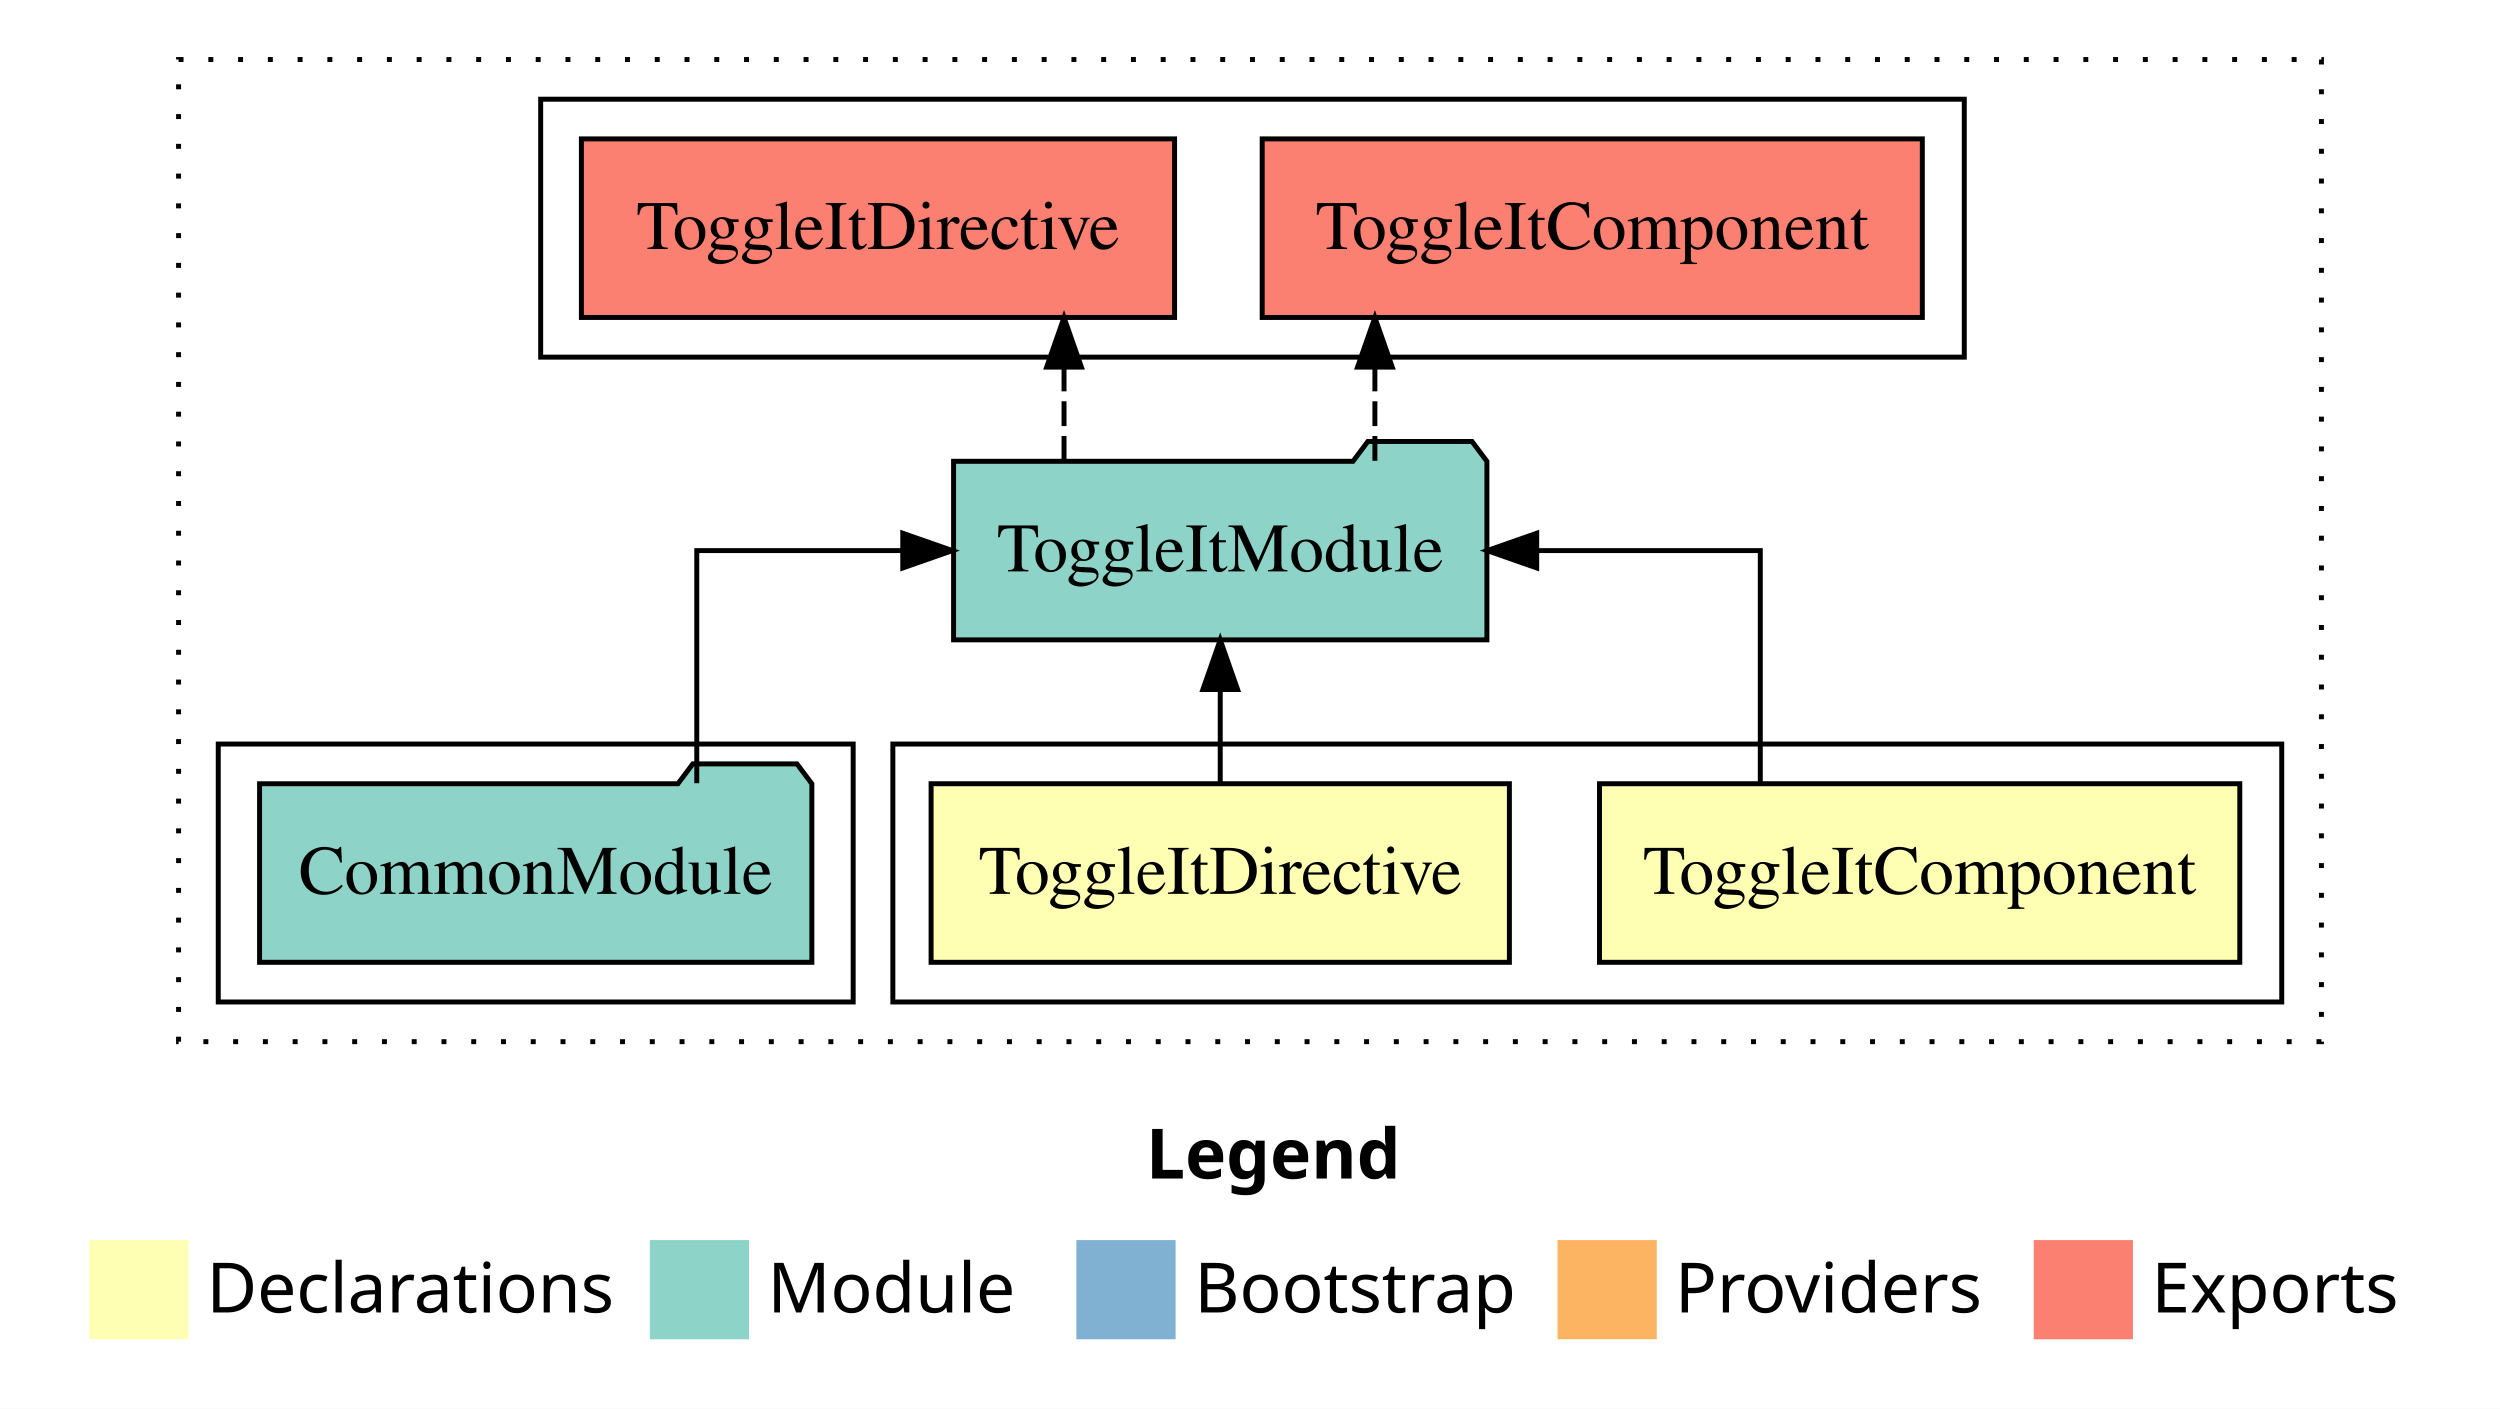
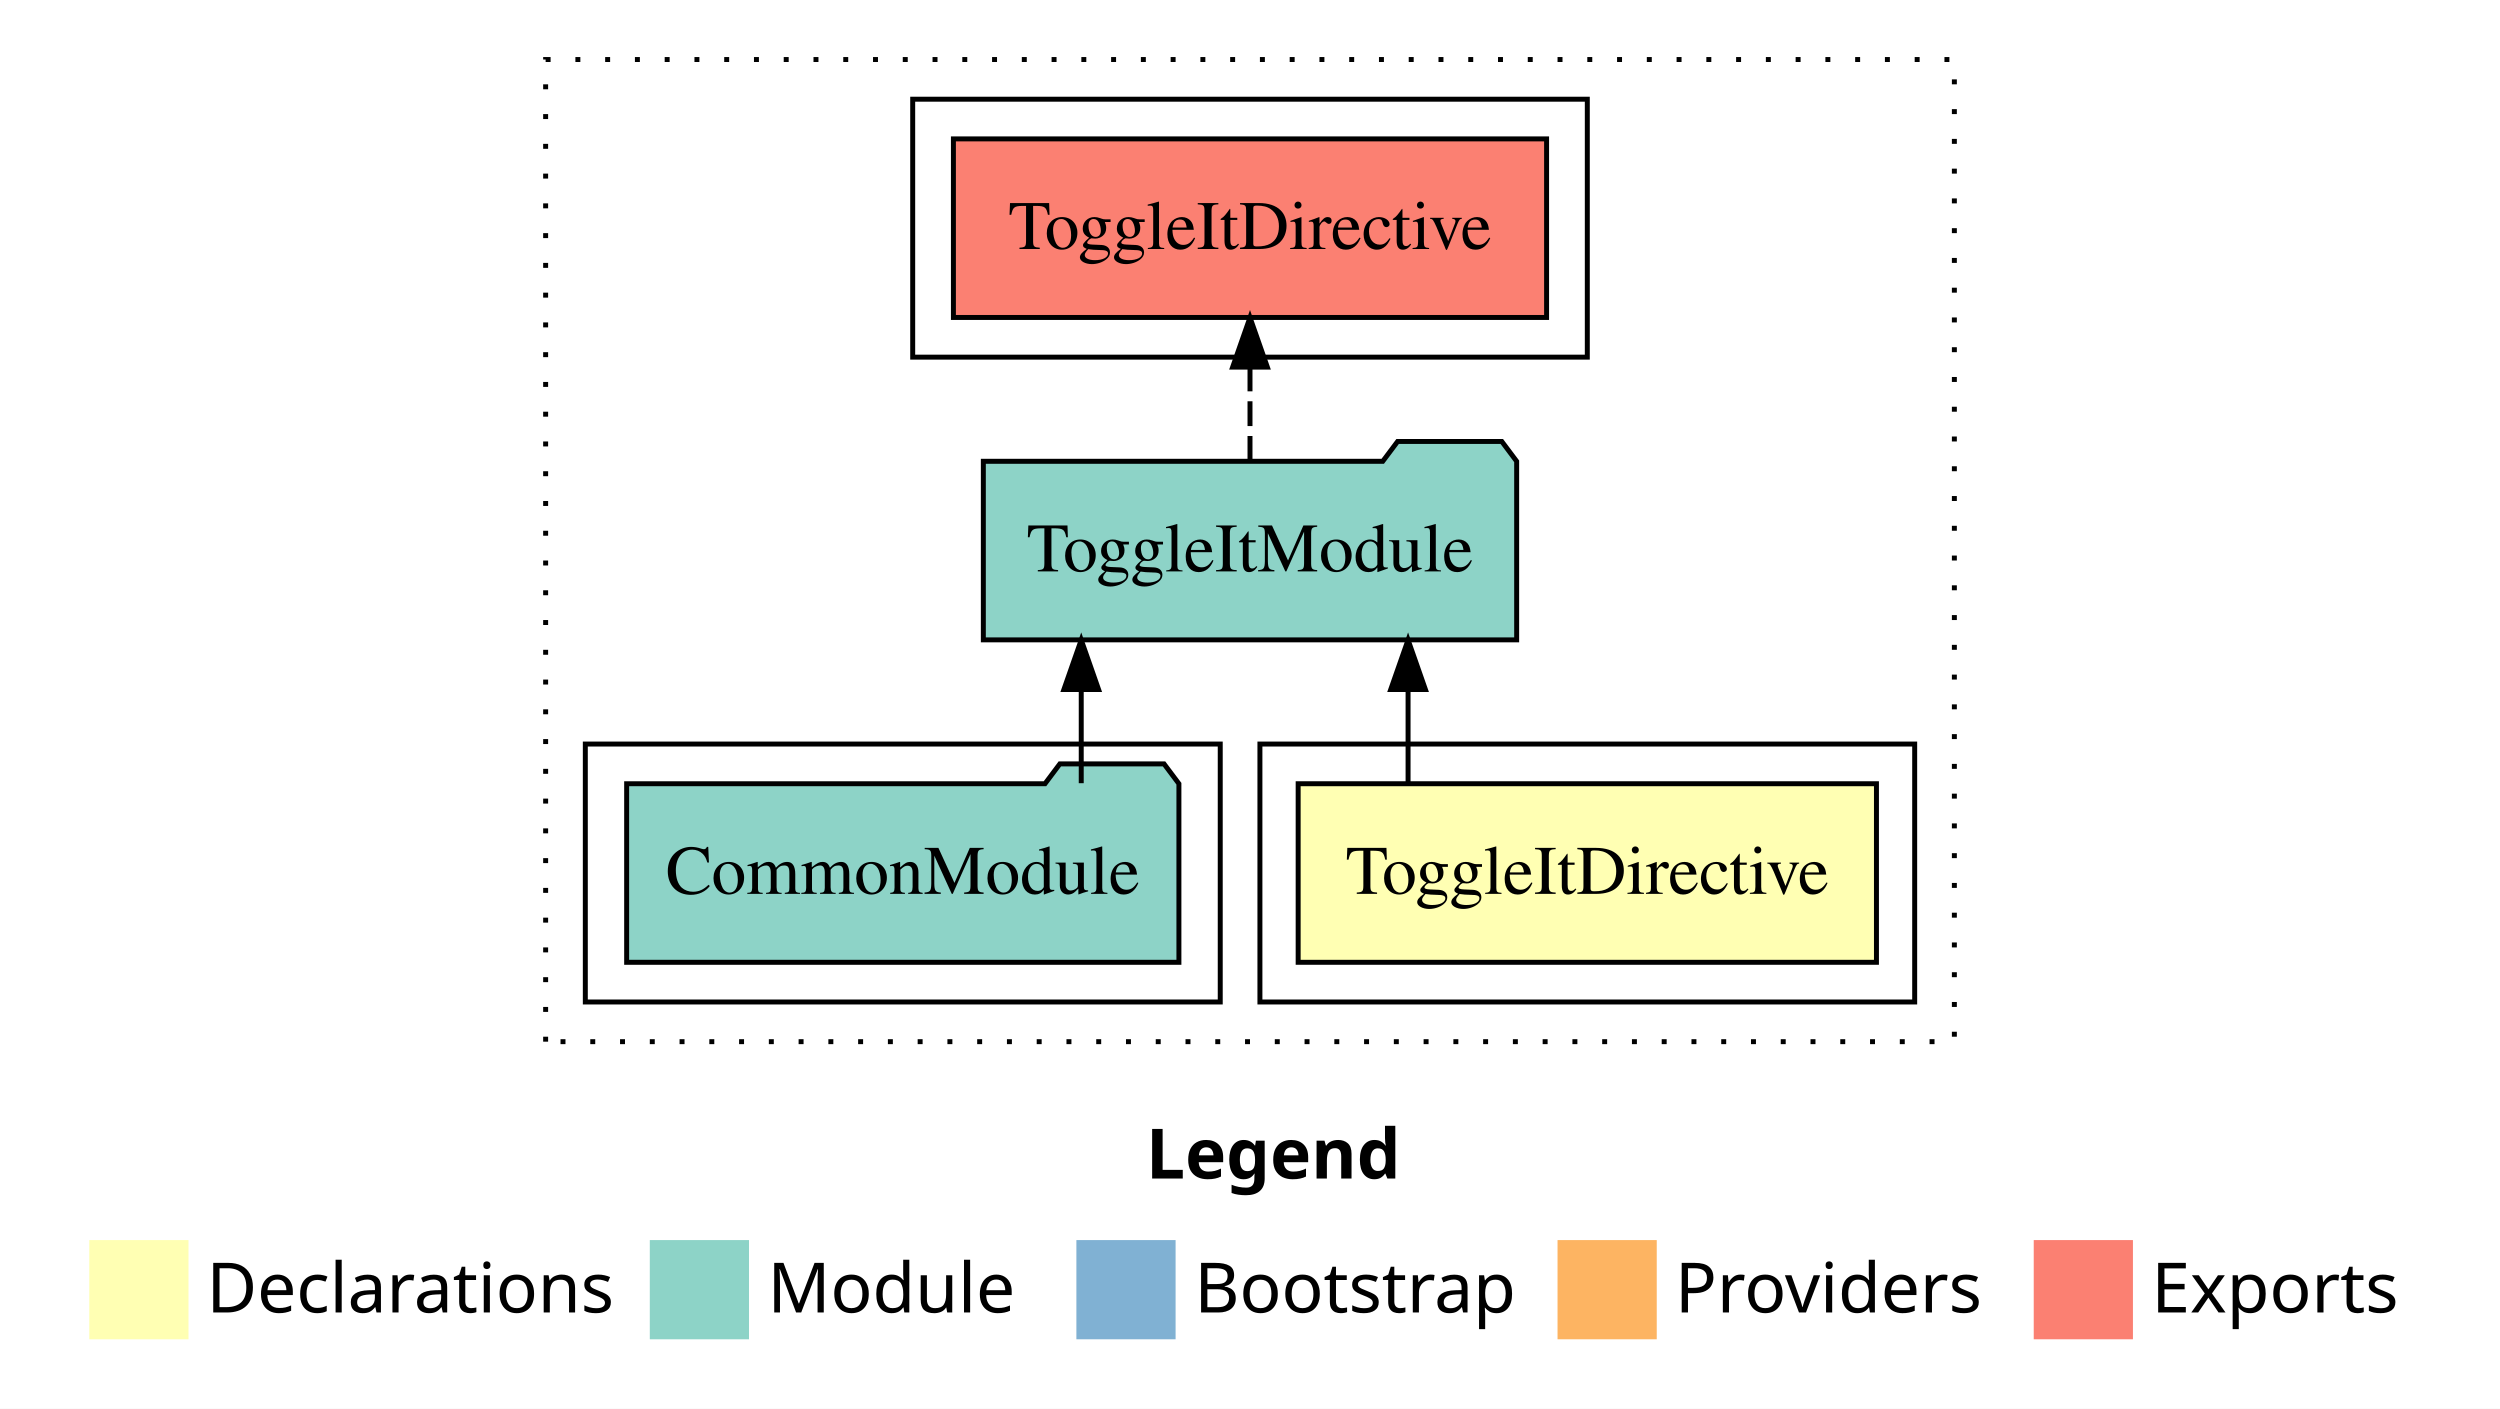
<svg xmlns="http://www.w3.org/2000/svg" width="504pt" height="284pt" viewBox="0.00 0.00 504.00 284.00">
  <g id="graph0" class="graph" transform="scale(1 1) rotate(0) translate(4 280)">
    <polygon fill="#ffffff" stroke="transparent" points="-4,4 -4,-280 500,-280 500,4 -4,4" />
    <text text-anchor="start" x="227.009" y="-42.4" font-family="sans-serif" font-weight="bold" font-size="14.00" fill="#000000">Legend</text>
    <polygon fill="#ffffb3" stroke="transparent" points="14,-10 14,-30 34,-30 34,-10 14,-10" />
    <text text-anchor="start" x="37.629" y="-15.4" font-family="sans-serif" font-size="14.00" fill="#000000">  Declarations</text>
    <polygon fill="#8dd3c7" stroke="transparent" points="127,-10 127,-30 147,-30 147,-10 127,-10" />
    <text text-anchor="start" x="150.725" y="-15.4" font-family="sans-serif" font-size="14.00" fill="#000000">  Module</text>
    <polygon fill="#80b1d3" stroke="transparent" points="213,-10 213,-30 233,-30 233,-10 213,-10" />
    <text text-anchor="start" x="236.781" y="-15.4" font-family="sans-serif" font-size="14.00" fill="#000000">  Bootstrap</text>
    <polygon fill="#fdb462" stroke="transparent" points="310,-10 310,-30 330,-30 330,-10 310,-10" />
    <text text-anchor="start" x="333.673" y="-15.4" font-family="sans-serif" font-size="14.00" fill="#000000">  Providers</text>
    <polygon fill="#fb8072" stroke="transparent" points="406,-10 406,-30 426,-30 426,-10 406,-10" />
    <text text-anchor="start" x="429.726" y="-15.4" font-family="sans-serif" font-size="14.00" fill="#000000">  Exports</text>
    <g id="clust1" class="cluster">
-       <polygon fill="none" stroke="#000000" stroke-dasharray="1,5" points="32,-70 32,-268 464,-268 464,-70 32,-70" />
+       <polygon fill="none" stroke="#000000" stroke-dasharray="1,5" points="106,-70 106,-268 390,-268 390,-70 106,-70" />
    </g>
    <g id="clust2" class="cluster">
-       <polygon fill="none" stroke="#000000" points="176,-78 176,-130 456,-130 456,-78 176,-78" />
+       <polygon fill="none" stroke="#000000" points="250,-78 250,-130 382,-130 382,-78 250,-78" />
+     </g>
+     <g id="clust4" class="cluster">
+       <polygon fill="none" stroke="#000000" points="114,-78 114,-130 242,-130 242,-78 114,-78" />
    </g>
    <g id="clust5" class="cluster">
-       <polygon fill="none" stroke="#000000" points="40,-78 40,-130 168,-130 168,-78 40,-78" />
-     </g>
-     <g id="clust6" class="cluster">
-       <polygon fill="none" stroke="#000000" points="105,-208 105,-260 392,-260 392,-208 105,-208" />
+       <polygon fill="none" stroke="#000000" points="180,-208 180,-260 316,-260 316,-208 180,-208" />
    </g>
    <g id="node1" class="node">
-       <polygon fill="#ffffb3" stroke="#000000" points="447.542,-122 318.458,-122 318.458,-86 447.542,-86 447.542,-122" />
-       <text text-anchor="middle" x="383" y="-99.8" font-family="Times,serif" font-size="14.00" fill="#000000">ToggleItComponent</text>
+       <polygon fill="#ffffb3" stroke="#000000" points="374.292,-122 257.708,-122 257.708,-86 374.292,-86 374.292,-122" />
+       <text text-anchor="middle" x="316" y="-99.8" font-family="Times,serif" font-size="14.00" fill="#000000">ToggleItDirective</text>
+     </g>
+     <g id="node2" class="node">
+       <polygon fill="#8dd3c7" stroke="#000000" points="301.759,-187 298.759,-191 277.759,-191 274.759,-187 194.241,-187 194.241,-151 301.759,-151 301.759,-187" />
+       <text text-anchor="middle" x="248" y="-164.8" font-family="Times,serif" font-size="14.00" fill="#000000">ToggleItModule</text>
+     </g>
+     <g id="edge1" class="edge">
+       <path fill="none" stroke="#000000" d="M279.867,-122.106C279.867,-122.106 279.867,-140.991 279.867,-140.991" />
+       <polygon fill="#000000" stroke="#000000" points="276.367,-140.991 279.867,-150.991 283.367,-140.991 276.367,-140.991" />
+     </g>
+     <g id="node4" class="node">
+       <polygon fill="#fb8072" stroke="#000000" points="307.792,-252 188.208,-252 188.208,-216 307.792,-216 307.792,-252" />
+       <text text-anchor="middle" x="248" y="-229.8" font-family="Times,serif" font-size="14.00" fill="#000000">ToggleItDirective </text>
+     </g>
+     <g id="edge3" class="edge">
+       <path fill="none" stroke="#000000" stroke-dasharray="5,2" d="M248,-187.106C248,-187.106 248,-205.991 248,-205.991" />
+       <polygon fill="#000000" stroke="#000000" points="244.5,-205.991 248,-215.991 251.5,-205.991 244.5,-205.991" />
    </g>
    <g id="node3" class="node">
-       <polygon fill="#8dd3c7" stroke="#000000" points="295.759,-187 292.759,-191 271.759,-191 268.759,-187 188.241,-187 188.241,-151 295.759,-151 295.759,-187" />
-       <text text-anchor="middle" x="242" y="-164.8" font-family="Times,serif" font-size="14.00" fill="#000000">ToggleItModule</text>
-     </g>
-     <g id="edge1" class="edge">
-       <path fill="none" stroke="#000000" d="M350.875,-122.106C350.875,-141.339 350.875,-169 350.875,-169 350.875,-169 305.8,-169 305.8,-169" />
-       <polygon fill="#000000" stroke="#000000" points="305.8,-165.5 295.8,-169 305.8,-172.5 305.8,-165.5" />
-     </g>
-     <g id="node2" class="node">
-       <polygon fill="#ffffb3" stroke="#000000" points="300.292,-122 183.708,-122 183.708,-86 300.292,-86 300.292,-122" />
-       <text text-anchor="middle" x="242" y="-99.8" font-family="Times,serif" font-size="14.00" fill="#000000">ToggleItDirective</text>
+       <polygon fill="#8dd3c7" stroke="#000000" points="233.668,-122 230.668,-126 209.668,-126 206.668,-122 122.332,-122 122.332,-86 233.668,-86 233.668,-122" />
+       <text text-anchor="middle" x="178" y="-99.8" font-family="Times,serif" font-size="14.00" fill="#000000">CommonModule</text>
    </g>
    <g id="edge2" class="edge">
-       <path fill="none" stroke="#000000" d="M242,-122.106C242,-122.106 242,-140.991 242,-140.991" />
-       <polygon fill="#000000" stroke="#000000" points="238.5,-140.991 242,-150.991 245.5,-140.991 238.5,-140.991" />
-     </g>
-     <g id="node5" class="node">
-       <polygon fill="#fb8072" stroke="#000000" points="383.541,-252 250.459,-252 250.459,-216 383.541,-216 383.541,-252" />
-       <text text-anchor="middle" x="317" y="-229.8" font-family="Times,serif" font-size="14.00" fill="#000000">ToggleItComponent </text>
-     </g>
-     <g id="edge4" class="edge">
-       <path fill="none" stroke="#000000" stroke-dasharray="5,2" d="M273.179,-187.106C273.179,-187.106 273.179,-205.991 273.179,-205.991" />
-       <polygon fill="#000000" stroke="#000000" points="269.679,-205.991 273.179,-215.991 276.679,-205.991 269.679,-205.991" />
-     </g>
-     <g id="node6" class="node">
-       <polygon fill="#fb8072" stroke="#000000" points="232.792,-252 113.208,-252 113.208,-216 232.792,-216 232.792,-252" />
-       <text text-anchor="middle" x="173" y="-229.8" font-family="Times,serif" font-size="14.00" fill="#000000">ToggleItDirective </text>
-     </g>
-     <g id="edge5" class="edge">
-       <path fill="none" stroke="#000000" stroke-dasharray="5,2" d="M210.508,-187.106C210.508,-187.106 210.508,-205.991 210.508,-205.991" />
-       <polygon fill="#000000" stroke="#000000" points="207.008,-205.991 210.508,-215.991 214.008,-205.991 207.008,-205.991" />
-     </g>
-     <g id="node4" class="node">
-       <polygon fill="#8dd3c7" stroke="#000000" points="159.668,-122 156.668,-126 135.668,-126 132.668,-122 48.332,-122 48.332,-86 159.668,-86 159.668,-122" />
-       <text text-anchor="middle" x="104" y="-99.8" font-family="Times,serif" font-size="14.00" fill="#000000">CommonModule</text>
-     </g>
-     <g id="edge3" class="edge">
-       <path fill="none" stroke="#000000" d="M136.469,-122.106C136.469,-141.339 136.469,-169 136.469,-169 136.469,-169 177.998,-169 177.998,-169" />
-       <polygon fill="#000000" stroke="#000000" points="177.998,-172.5 187.998,-169 177.998,-165.5 177.998,-172.5" />
+       <path fill="none" stroke="#000000" d="M213.977,-122.106C213.977,-122.106 213.977,-140.991 213.977,-140.991" />
+       <polygon fill="#000000" stroke="#000000" points="210.477,-140.991 213.977,-150.991 217.477,-140.991 210.477,-140.991" />
    </g>
  </g>
</svg>
